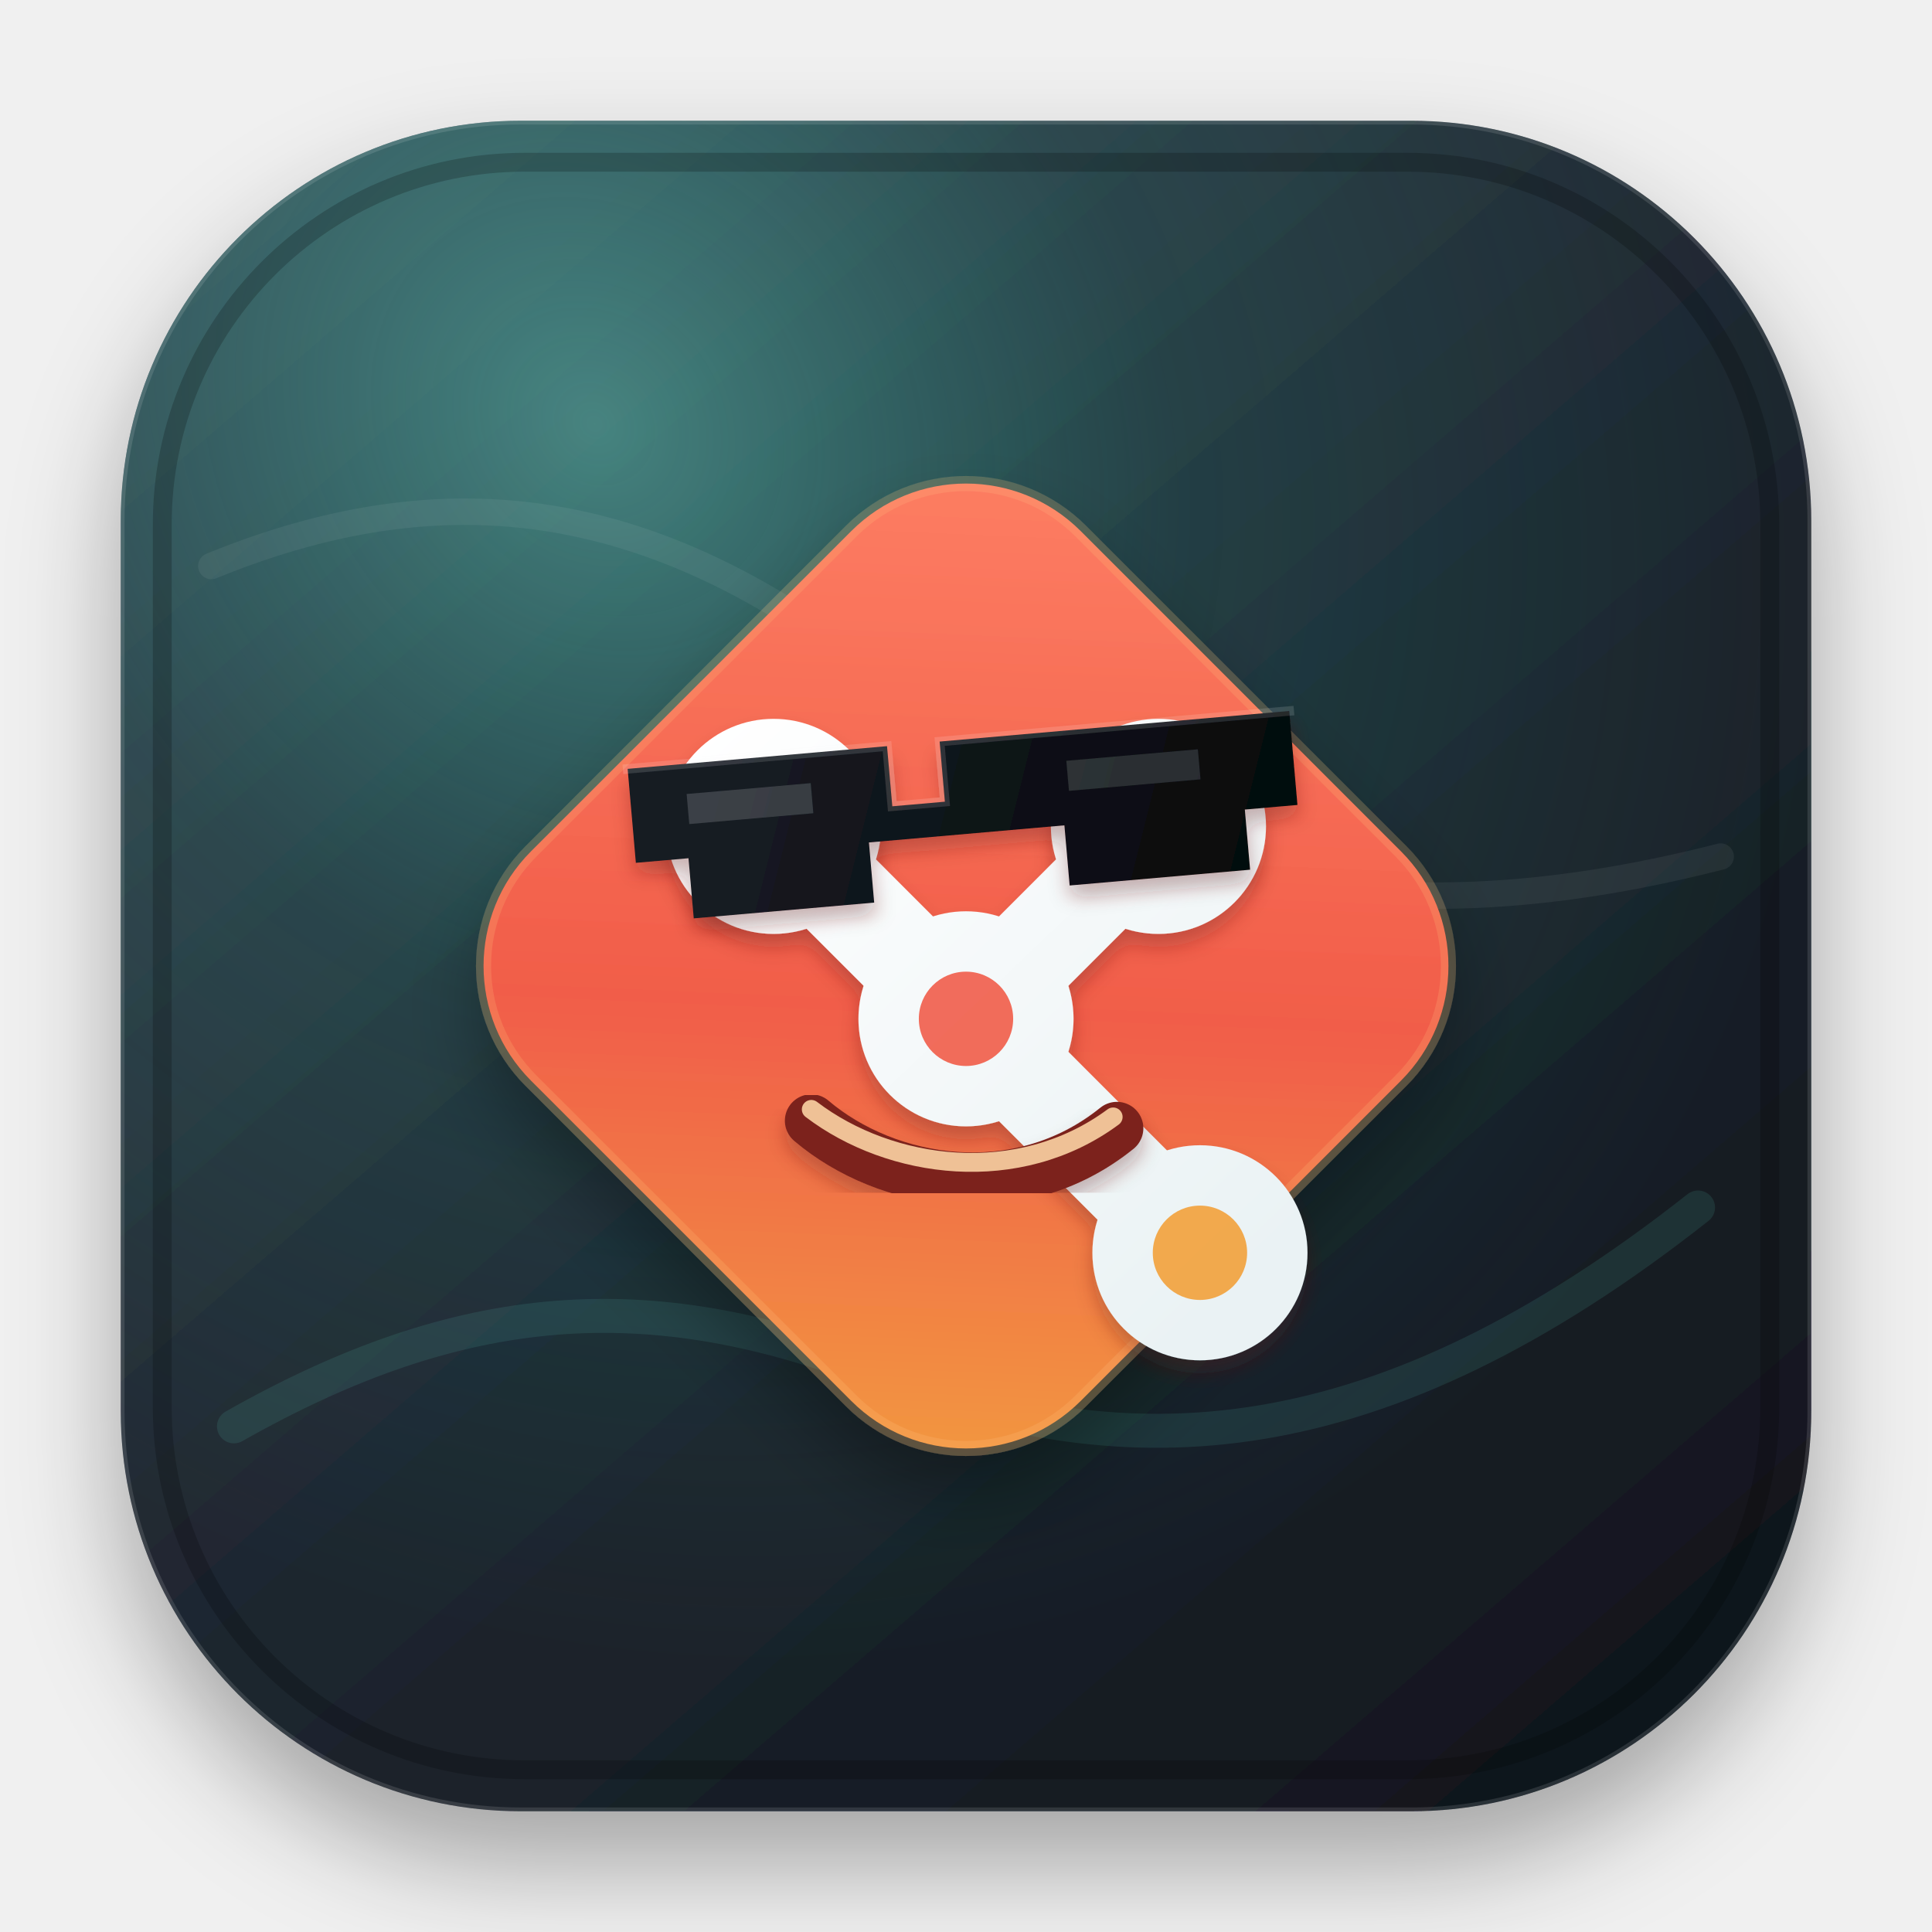
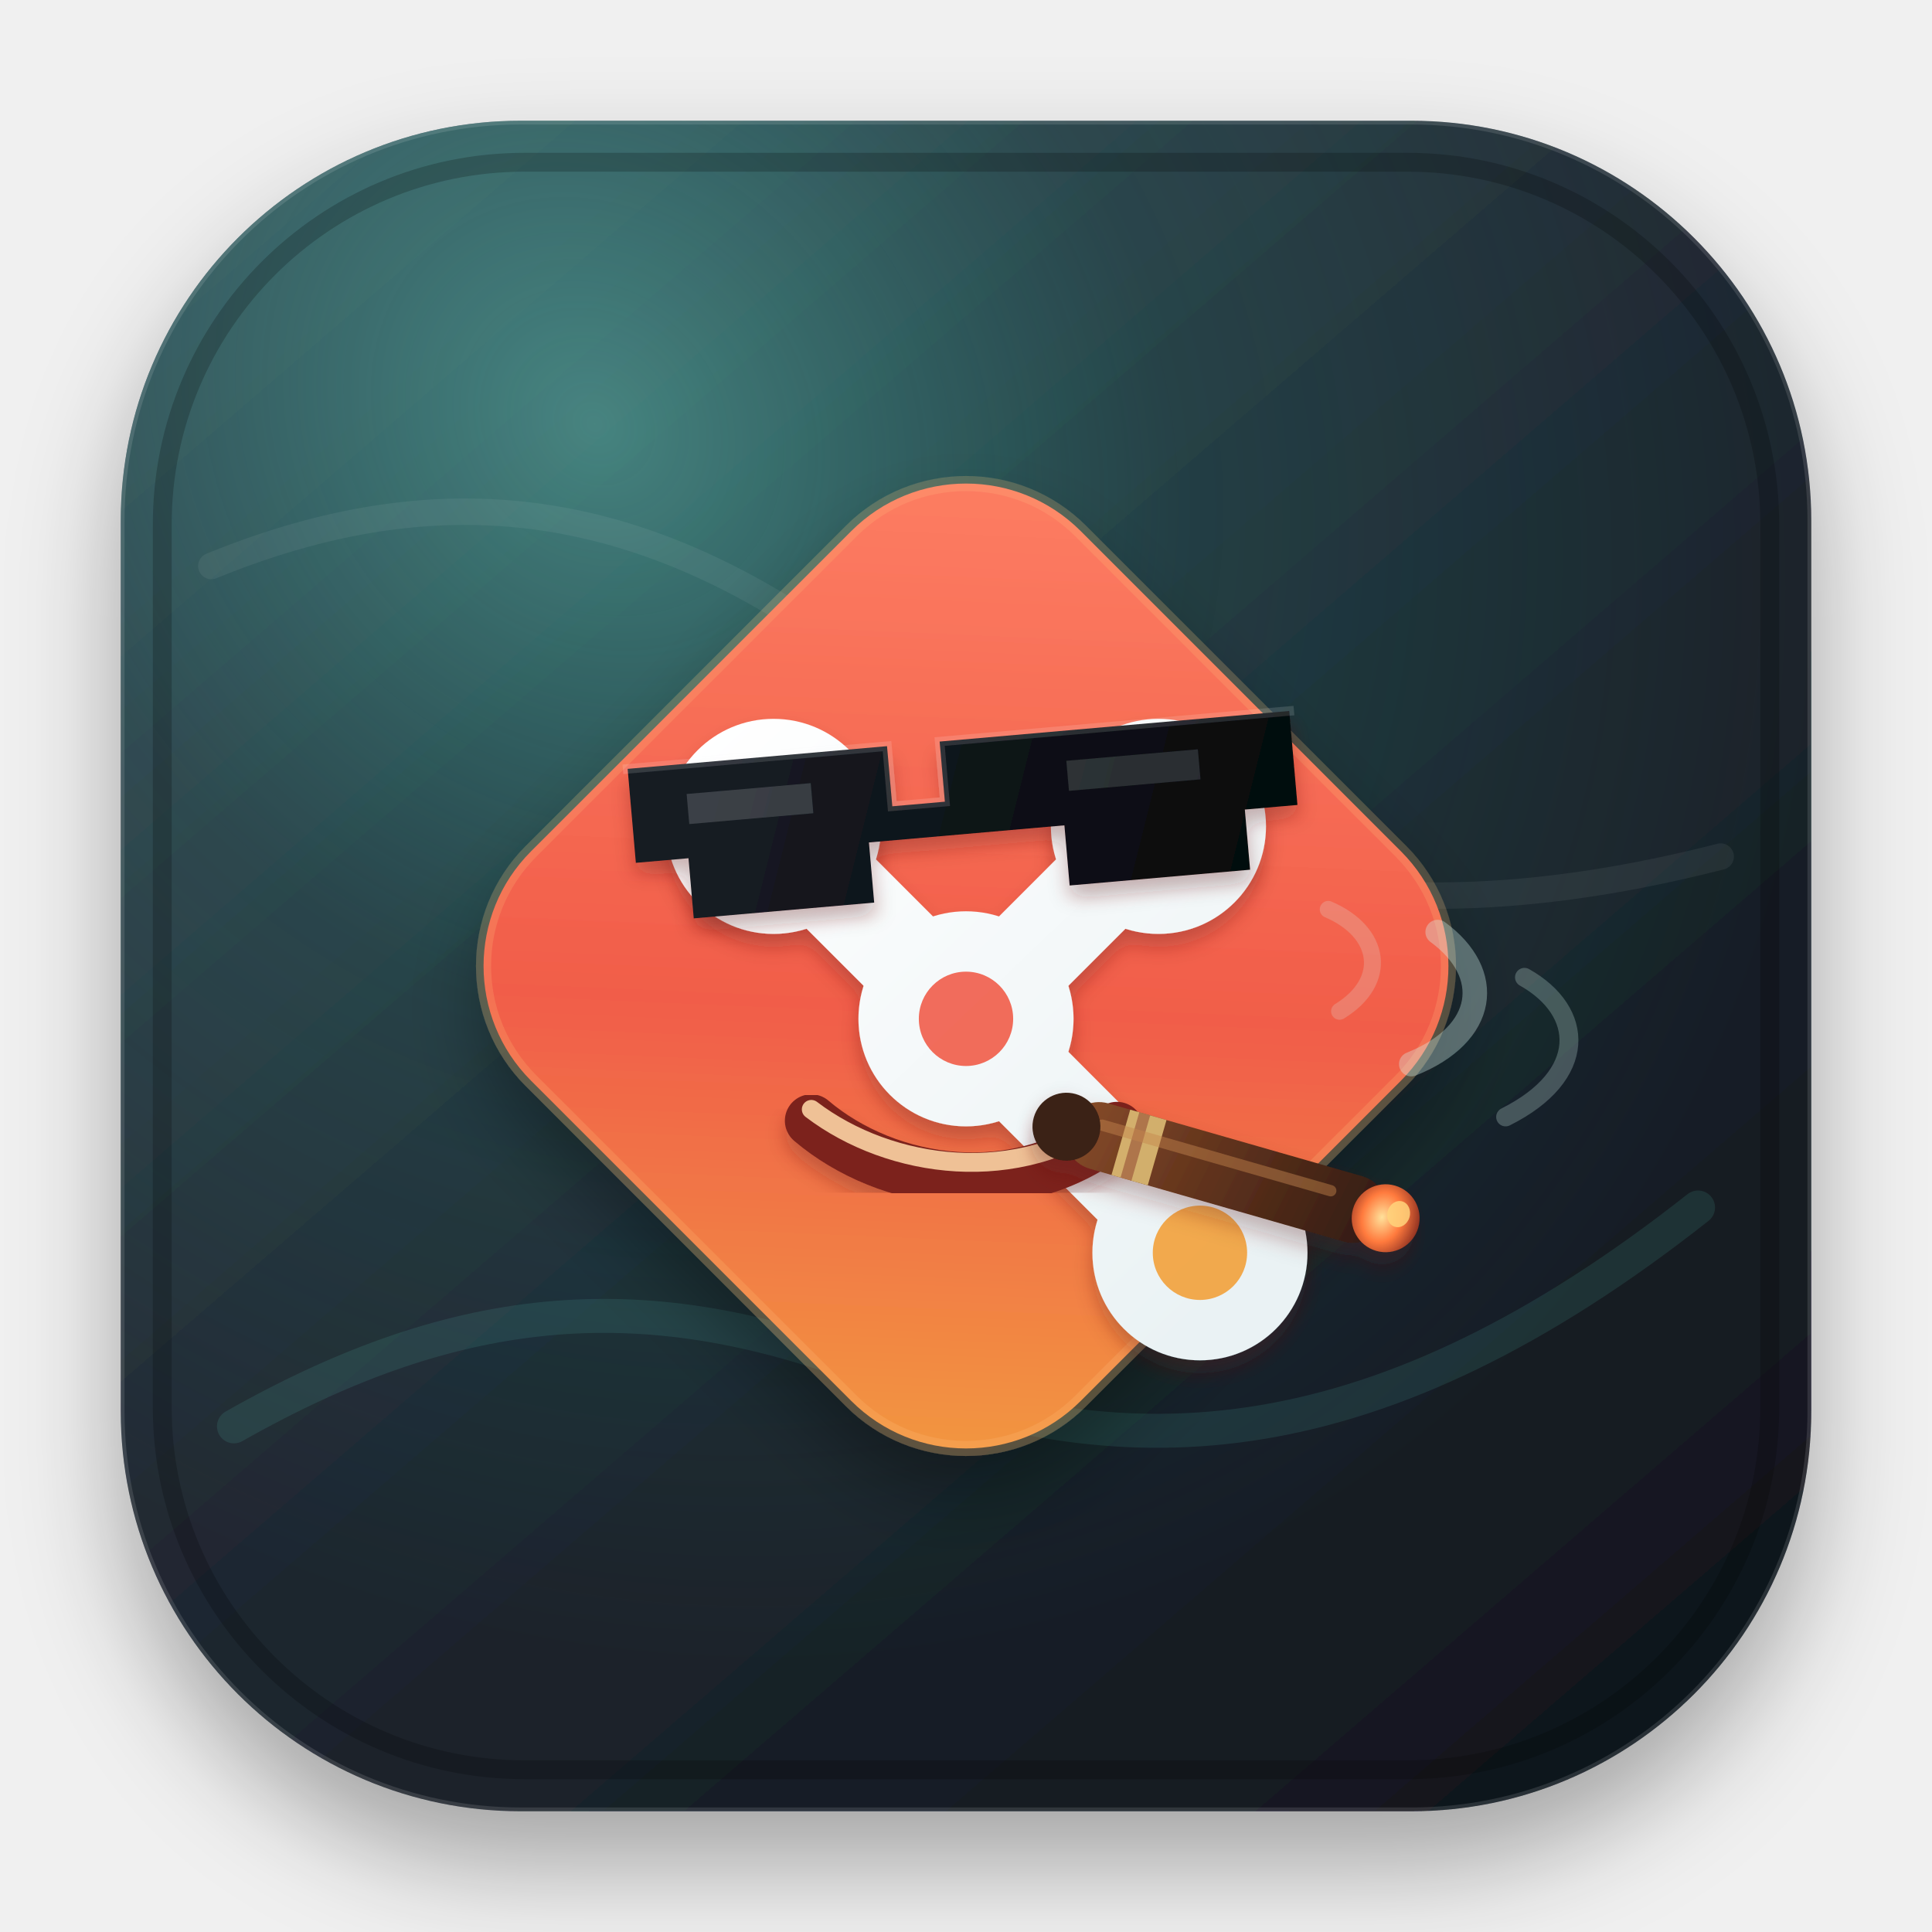
<svg xmlns="http://www.w3.org/2000/svg" viewBox="0 0 1024 1024">
  <defs>
    <linearGradient id="background" x1="154" y1="104" x2="870" y2="936" gradientUnits="userSpaceOnUse">
      <stop offset="0" stop-color="#3a424e" />
      <stop offset="0.46" stop-color="#202831" />
      <stop offset="1" stop-color="#10161d" />
    </linearGradient>
    <radialGradient id="teal-glow" cx="0" cy="0" r="1" gradientTransform="translate(320 226) rotate(51) scale(690 612)" gradientUnits="userSpaceOnUse">
      <stop offset="0" stop-color="#5fd6c3" stop-opacity="0.48" />
      <stop offset="0.48" stop-color="#26b8a2" stop-opacity="0.14" />
      <stop offset="1" stop-color="#26b8a2" stop-opacity="0" />
    </radialGradient>
    <linearGradient id="diamond" x1="300" y1="282" x2="722" y2="742" gradientUnits="userSpaceOnUse">
      <stop offset="0" stop-color="#ff8367" />
      <stop offset="0.54" stop-color="#f15d49" />
      <stop offset="1" stop-color="#f2a33f" />
    </linearGradient>
    <linearGradient id="branch" x1="372" y1="386" x2="656" y2="684" gradientUnits="userSpaceOnUse">
      <stop offset="0" stop-color="#ffffff" />
      <stop offset="1" stop-color="#eaf2f4" />
    </linearGradient>
    <linearGradient id="shades" x1="372" y1="384" x2="656" y2="482" gradientUnits="userSpaceOnUse">
      <stop offset="0" stop-color="#171d24" />
      <stop offset="1" stop-color="#06090d" />
    </linearGradient>
+     <linearGradient id="cigar" x1="560" y1="588" x2="742" y2="622" gradientUnits="userSpaceOnUse">
+       <stop offset="0" stop-color="#8a4d2a" />
+       <stop offset="0.48" stop-color="#5f321c" />
+       <stop offset="1" stop-color="#2f1a12" />
+     </linearGradient>
+     <radialGradient id="ember" cx="0" cy="0" r="1" gradientTransform="translate(738 606) rotate(90) scale(28 22)" gradientUnits="userSpaceOnUse">
+       <stop offset="0" stop-color="#ffe19a" />
+       <stop offset="0.48" stop-color="#ff7a3d" />
+       <stop offset="1" stop-color="#7b241d" />
+     </radialGradient>
    <filter id="app-shadow" x="-10%" y="-8%" width="120%" height="124%" color-interpolation-filters="sRGB">
      <feDropShadow dx="0" dy="28" stdDeviation="28" flood-color="#000000" flood-opacity="0.32" />
    </filter>
    <filter id="diamond-shadow" x="-25%" y="-25%" width="150%" height="150%" color-interpolation-filters="sRGB">
      <feDropShadow dx="0" dy="22" stdDeviation="20" flood-color="#000000" flood-opacity="0.34" />
    </filter>
    <filter id="line-shadow" x="-20%" y="-20%" width="140%" height="140%" color-interpolation-filters="sRGB">
      <feDropShadow dx="0" dy="7" stdDeviation="5" flood-color="#652017" flood-opacity="0.32" />
    </filter>
    <clipPath id="app-shape">
      <rect x="64" y="64" width="896" height="896" rx="212" />
    </clipPath>
  </defs>
  <rect x="64" y="64" width="896" height="896" rx="212" fill="url(#background)" filter="url(#app-shadow)" />
  <g clip-path="url(#app-shape)">
    <rect x="64" y="64" width="896" height="896" fill="url(#teal-glow)" />
    <path d="M124 756C244 688 344 680 466 728C598 780 730 774 900 640" fill="none" stroke="#5fd6c3" stroke-width="18" stroke-linecap="round" opacity="0.12" />
    <path d="M112 300C244 246 356 268 476 366C596 464 724 502 912 454" fill="none" stroke="#ffffff" stroke-width="14" stroke-linecap="round" opacity="0.06" />
    <rect x="65" y="65" width="894" height="894" rx="211" fill="none" stroke="#ffffff" stroke-width="2" opacity="0.12" />
    <rect x="86" y="86" width="852" height="852" rx="192" fill="none" stroke="#000000" stroke-width="10" opacity="0.2" />
  </g>
  <g filter="url(#diamond-shadow)">
    <rect x="306" y="306" width="412" height="412" rx="86" fill="url(#diamond)" transform="rotate(45 512 512)" />
    <rect x="306" y="306" width="412" height="412" rx="86" fill="none" stroke="#ffc37d" stroke-width="8" opacity="0.2" transform="rotate(45 512 512)" />
  </g>
  <g filter="url(#line-shadow)">
    <path d="M410 438L512 540L636 664" fill="none" stroke="url(#branch)" stroke-width="52" stroke-linecap="round" stroke-linejoin="round" />
    <path d="M512 540L614 438" fill="none" stroke="url(#branch)" stroke-width="52" stroke-linecap="round" stroke-linejoin="round" />
    <circle cx="410" cy="438" r="57" fill="url(#branch)" />
    <circle cx="614" cy="438" r="57" fill="url(#branch)" />
    <circle cx="512" cy="540" r="57" fill="url(#branch)" />
    <circle cx="636" cy="664" r="57" fill="url(#branch)" />
    <circle cx="410" cy="438" r="24" fill="#f15d49" opacity="0.9" />
    <circle cx="614" cy="438" r="24" fill="#f15d49" opacity="0.9" />
    <circle cx="512" cy="540" r="25" fill="#f15d49" opacity="0.9" />
    <circle cx="636" cy="664" r="25" fill="#f2a33f" opacity="0.92" />
  </g>
  <g transform="rotate(-5 512 438)" filter="url(#line-shadow)">
    <path d="M336 392H474V424H502V392H688V442H660V474H564V442H460V474H364V442H336Z" fill="url(#shades)" />
    <path d="M366 408H432V424H366Z" fill="#ffffff" opacity="0.16" />
    <path d="M568 408H638V424H568Z" fill="#ffffff" opacity="0.14" />
    <path d="M336 392H474V424H502V392H688" fill="none" stroke="#ffffff" stroke-width="5" stroke-linecap="square" opacity="0.13" />
  </g>
  <g filter="url(#line-shadow)">
    <path d="M430 594C470 628 540 640 592 598" fill="none" stroke="#7b241d" stroke-width="28" stroke-linecap="round" />
    <path d="M430 588C472 620 540 629 590 592" fill="none" stroke="#ffd6a7" stroke-width="10" stroke-linecap="round" opacity="0.88" />
  </g>
+   <g transform="rotate(16 596 606)" filter="url(#line-shadow)">
+     <rect x="564" y="588" width="176" height="36" rx="18" fill="url(#cigar)" />
+     <rect x="594" y="588" width="20" height="36" fill="#d7b46f" opacity="0.95" />
+     <rect x="599" y="588" width="6" height="36" fill="#7b241d" opacity="0.42" />
+     <path d="M582 600H708" fill="none" stroke="#c4854d" stroke-width="6" stroke-linecap="round" opacity="0.46" />
+     <ellipse cx="740" cy="606" rx="18" ry="18" fill="url(#ember)" />
+     <ellipse cx="746" cy="602" rx="6" ry="7" fill="#ffd37b" opacity="0.85" />
+     <ellipse cx="564" cy="606" rx="18" ry="18" fill="#3b2116" />
+   </g>
+   <g fill="none" stroke="#d7f6f1" stroke-linecap="round" opacity="0.34">
+     <path d="M748 564C788 548 792 516 762 494" stroke-width="13" />
+     <path d="M798 592C842 570 840 536 808 518" stroke-width="10" opacity="0.72" />
+     <path d="M710 536C736 520 732 494 704 482" stroke-width="9" opacity="0.58" />
+   </g>
</svg>
